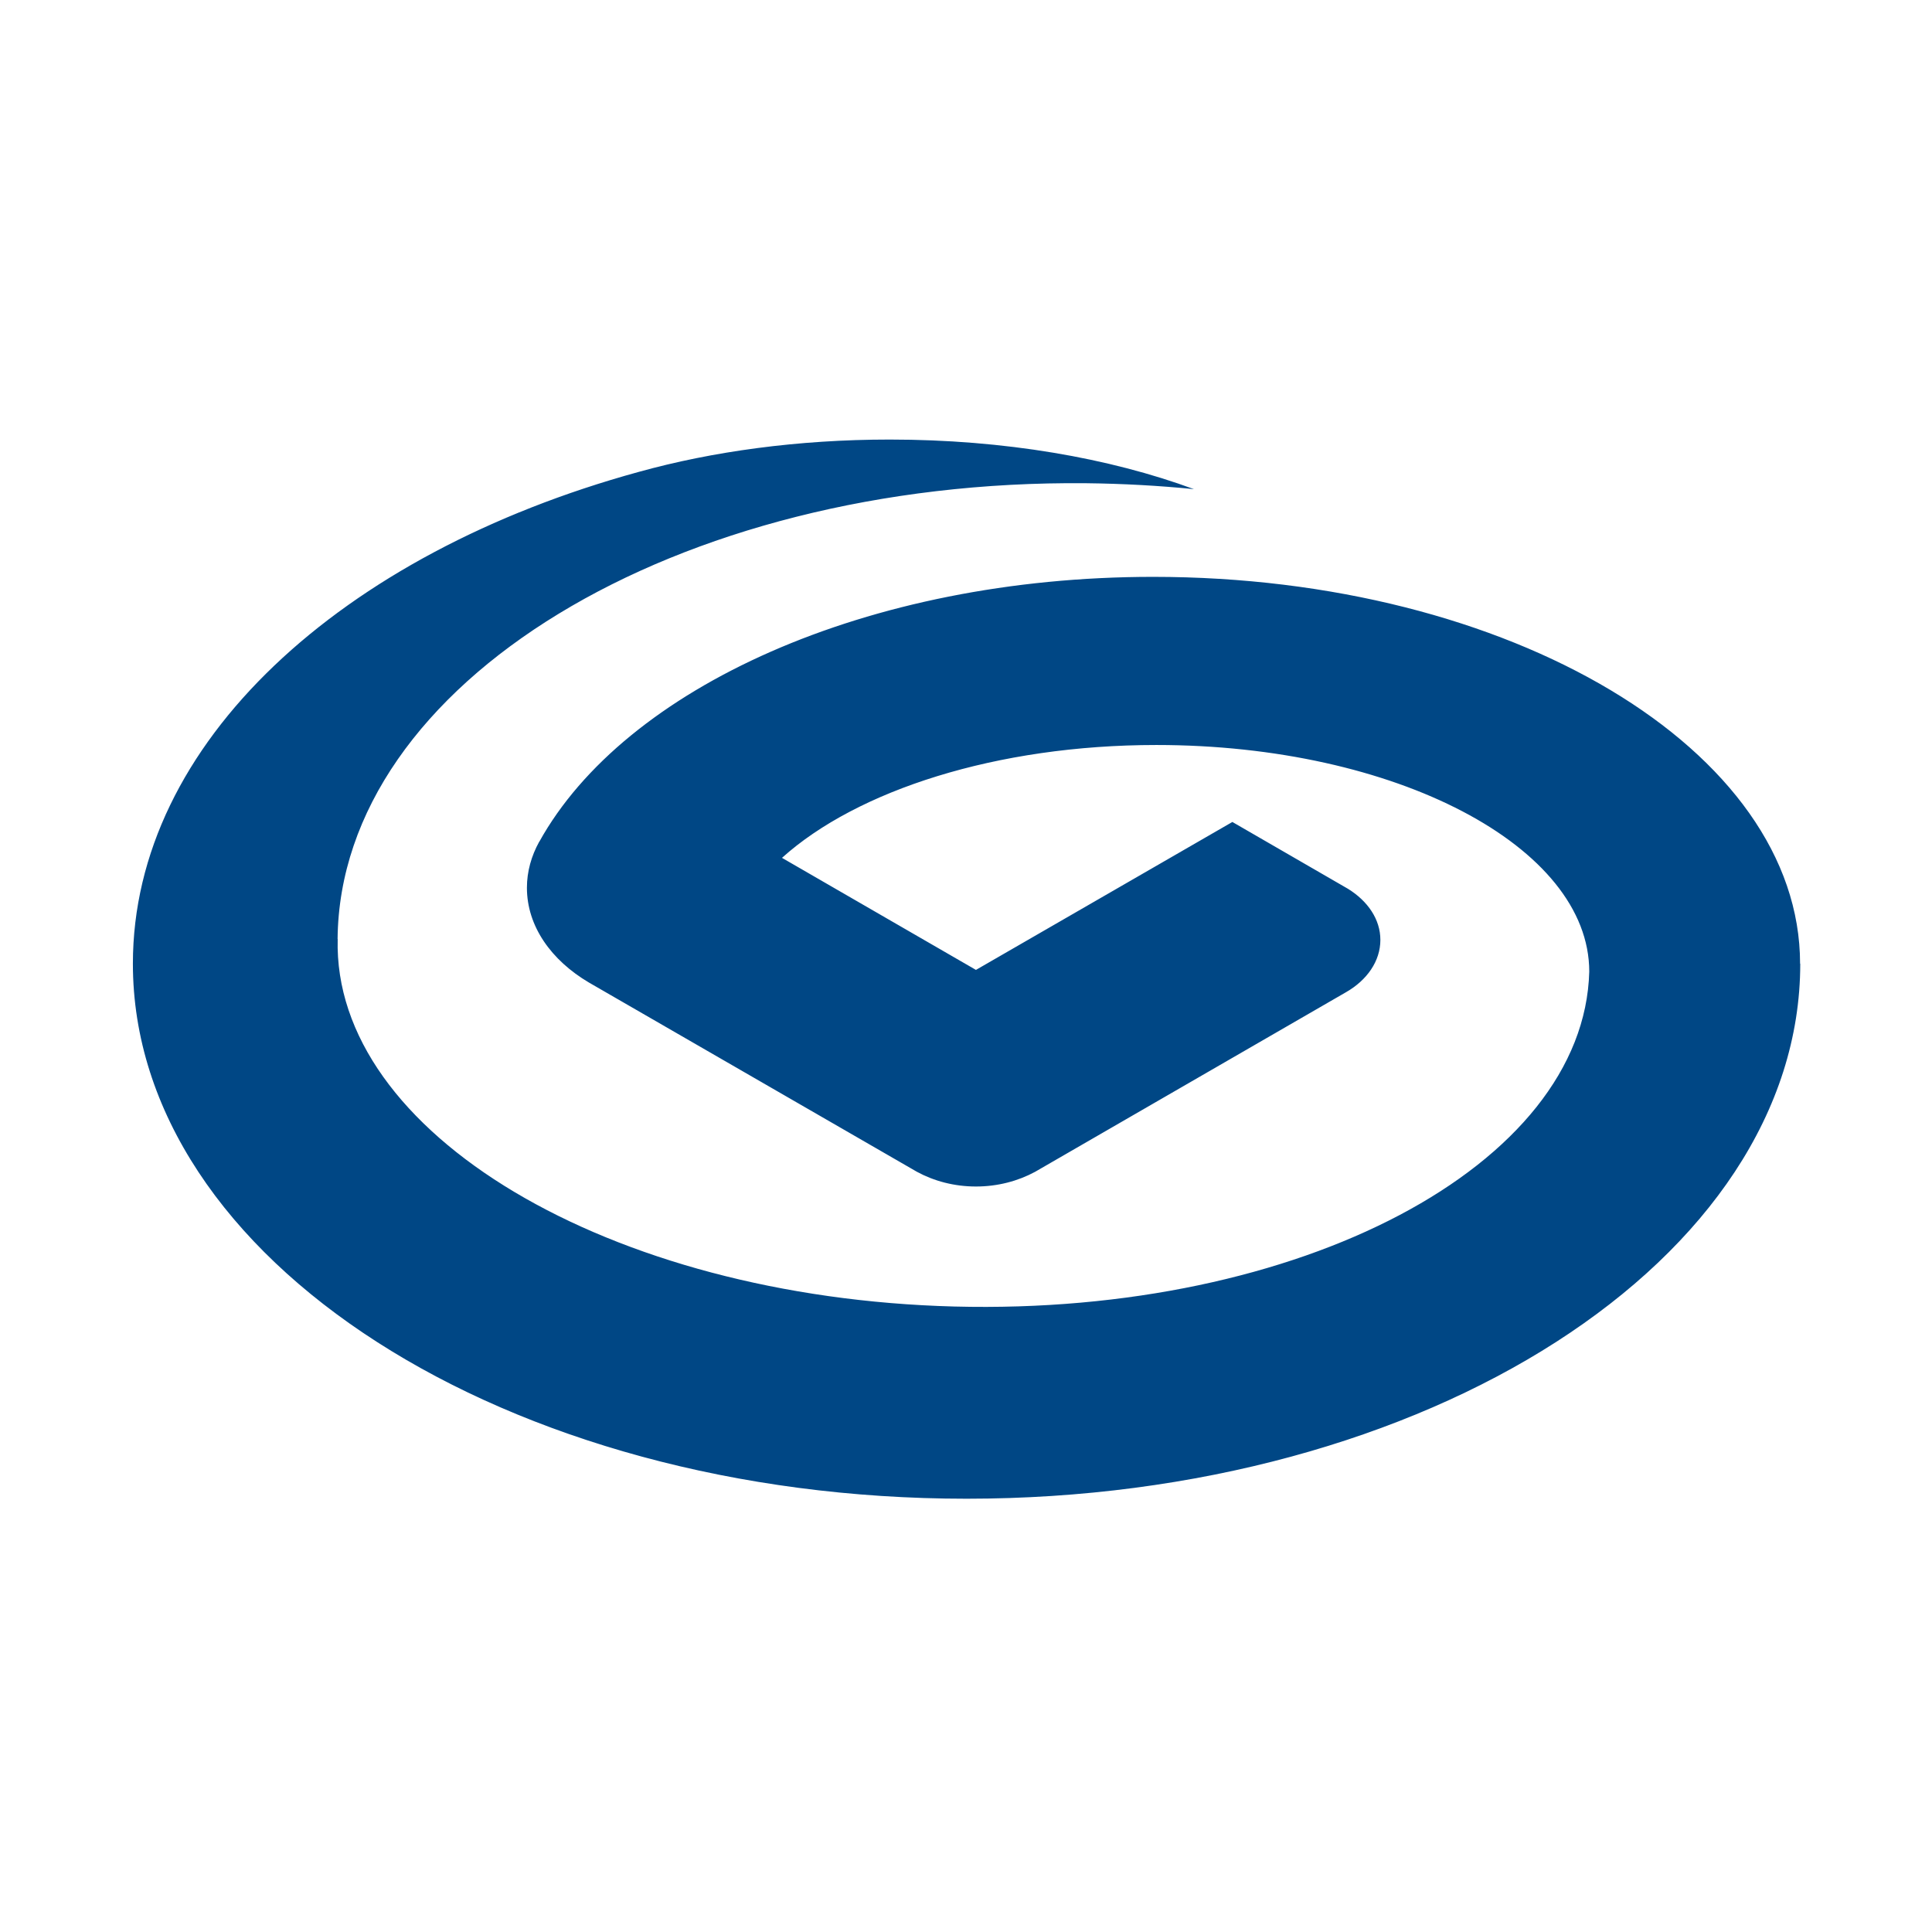
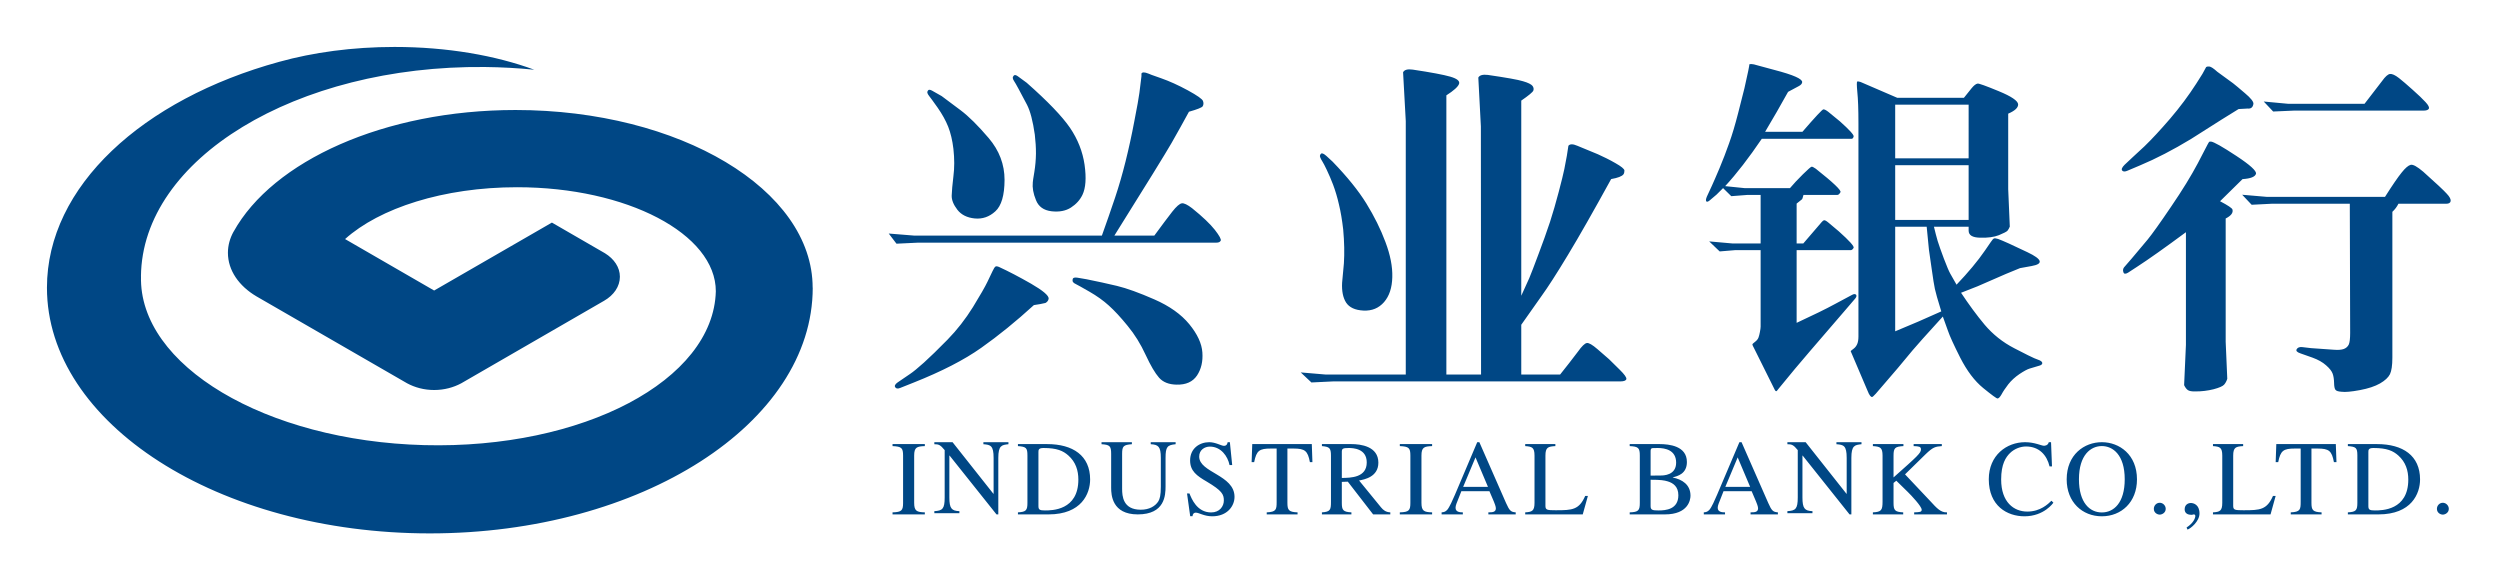
- <svg xmlns="http://www.w3.org/2000/svg" viewBox="-26 322 378 378">
+ <svg xmlns="http://www.w3.org/2000/svg" viewBox="-20 388 1065 248">
  <path fill="#004785" d="M771.172 422.749c.2-.13.685-.066 1.428.175l15.656 6.75h28.365c1.234-1.543 2.345-2.911 3.276-4.085.95-1.16 1.79-1.848 2.558-1.984.51-.11 3.528.966 8.975 3.222 5.447 2.238 8.206 4.124 8.296 5.622.052 1.395-1.337 2.73-4.232 3.969v32.143l.679 15.977c-.298.752-.66 1.349-1.002 1.77-.388.409-1.583 1.025-3.65 1.88-2.075.811-4.73 1.168-7.903 1.07-3.353-.038-4.981-1.056-4.981-3.008v-1.654H803.86c.51 2.257 1.085 4.267 1.57 6.018.523 1.744 1.447 4.26 2.668 7.567 1.254 3.287 2.152 5.401 2.669 6.303l2.72 4.792c4.962-5.207 9.02-10.051 12.102-14.545l2.475-3.605c.62-.94 1.085-1.465 1.415-1.55.297-.116.846-.026 1.68.208 2.048.739 6.222 2.626 12.534 5.66 6.326 3.003 6.92 4.974 1.797 5.882l-4.956.895a461 461 0 0 0-5.996 2.464l-12.083 5.265-7.049 2.769c3.321 5 6.662 9.564 10.067 13.636 3.489 4.105 7.656 7.438 12.612 10 4.982 2.586 7.85 3.993 8.529 4.253l2.261.888c.756.35 1.144.759 1.144 1.226-.052.48-.44.823-1.144 1.018l-4.277 1.277c-.982.298-2.442 1.09-4.329 2.347-1.88 1.284-3.47 2.737-4.755 4.364-1.222 1.622-2.197 3.016-2.83 4.235-.679 1.193-1.254 1.79-1.739 1.79-.355.051-2.397-1.434-6.099-4.449-3.709-3.035-6.907-7.308-9.776-12.904-2.804-5.557-4.549-9.402-5.253-11.51l-2.17-6.043c-7.173 7.885-11.47 12.67-12.885 14.389l-6.293 7.56c-1.311 1.492-2.946 3.424-4.936 5.752l-4.458 5.181c-.821.902-1.357 1.368-1.558 1.394-.22.033-.484-.136-.814-.486-.323-.357-.756-1.18-1.253-2.464l-6.61-15.523c-.265-.545-.42-.895-.434-1.005-.018-.13.434-.526 1.338-1.18.614-.487 1.08-1.116 1.428-1.9.33-.772.524-1.842.524-3.19v-90.833c0-5.992-.168-10.433-.472-13.3-.271-2.879-.271-4.376-.052-4.493m241.125 38.402c5.48 4.896 8.82 8.008 10.028 9.376 1.26 1.33 1.77 2.374 1.66 3.126-.135.752-.762 1.14-1.828 1.14h-20.424a11.8 11.8 0 0 1-2.585 3.438v62.139c0 3.287-.355 5.648-1.027 7.042-.717 1.413-2.106 2.697-4.232 3.936-2.145 1.219-4.975 2.166-8.606 2.846-3.606.668-6.216.908-7.78.694-1.408-.084-2.261-.37-2.61-.85-.355-.46-.55-1.471-.575-2.95-.032-1.491-.22-2.807-.601-3.884-.381-1.063-1.28-2.256-2.804-3.579-1.473-1.323-3.412-2.406-5.738-3.255l-5.13-1.81c-1.518-.499-2.061-1.095-1.66-1.789.394-.713 1.175-1.011 2.293-.914l3.819.447 9.789.688c1.776.142 3.166.038 4.2-.338.988-.389 1.66-1.005 2.093-1.887.381-.849.588-2.509.588-4.889l-.149-55.084h-33.243l-8.574.434-4.032-4.266 10.422.895h50.424c3.16-4.987 5.537-8.45 7.114-10.375 1.524-1.926 2.817-3.01 3.812-3.262.975-.253 2.759.72 5.356 2.93zm-90.425-12.846c1.28.163 4.878 2.205 10.79 6.102 5.9 3.878 8.684 6.433 8.387 7.632-.388 1.31-2.326 2.036-5.731 2.263-2.74 2.737-5.957 5.882-9.576 9.422 3.347 1.757 5.105 2.924 5.286 3.534.38 1.4-.608 2.665-2.889 3.82v52.548l.679 15.738c-.304.979-.756 1.828-1.357 2.516-.601.66-2.1 1.31-4.471 1.938a31 31 0 0 1-7.631.928c-1.564.058-2.688-.137-3.315-.552-.62-.428-1.156-1.154-1.608-2.126l.768-17.17V486.92c-8.994 6.653-15.933 11.574-20.863 14.764l-3.786 2.47c-1.086.65-1.745.597-1.977-.18-.304-.766-.168-1.466.232-2.043l3.328-3.839a430 430 0 0 0 6.732-8.008c1.926-2.354 5.273-7.023 10.035-14.065 4.8-7.022 8.554-13.17 11.365-18.473l2.688-5.168c1.344-2.646 2.074-3.982 2.216-4.008.188-.039.375-.065.698-.065m-195.76-33.02c.71.046 1.447.201 2.184.454.814.24 3.262.921 7.456 2.017 4.225 1.096 7.269 2.081 9.175 2.93 1.893.837 2.81 1.602 2.81 2.277-.038.674-.549 1.27-1.53 1.764l-4.485 2.405a594 594 0 0 1-9.782 17.009h15.9c5.474-6.336 8.478-9.552 8.93-9.558.459-.013 1.17.337 2.126 1.09l4.93 4.045c4.025 3.593 5.964 5.732 5.828 6.4-.162.688-.465 1.012-.905 1.012h-38.23c-5.493 8.105-10.668 14.817-15.598 20.166l8.2.837h19.415c1.519-1.816 3.373-3.768 5.525-5.908 2.151-2.114 3.379-3.183 3.702-3.216.323-.026.904.285 1.77.876 7.437 5.887 10.946 9.227 10.506 9.998-.433.785-.898 1.155-1.324 1.155H748.28c-.303 1.212-.523 1.828-.652 1.874l-2.262 1.815v17.002h2.824c4.768-5.544 7.385-8.579 7.798-9.072.382-.486.756-.758 1.118-.83.343-.032.95.286 1.79.993l4.458 3.748c4.523 4.046 6.63 6.38 6.28 7.029-.394.66-.794.972-1.246.972h-23.022v30.963c7.133-3.3 12.574-5.972 16.347-8.028l7.256-3.884c.847-.454 1.39-.454 1.745-.026.265.409.135.94-.407 1.602l-4.62 5.395c-12.419 14.388-19.423 22.572-21.057 24.562l-6.862 8.333-.892 1.121c-.245.059-.446.026-.517-.077-.142-.11-.387-.59-.82-1.492l-8.284-16.638c-.517-.947-.762-1.505-.736-1.686 0-.169.413-.545 1.124-1.09.73-.55 1.215-1.154 1.467-1.802.245-.649.439-1.46.62-2.42.187-.978.297-1.75.297-2.282v-32.55h-10.965l-6.48.537-4.471-4.273 10.08.895h11.836v-20.691H724.4l-6.88.531-3.49-3.436-2.778 2.762-2.837 2.406c-.743.642-1.253.797-1.525.486-.277-.337-.187-1.025.252-2.069l2.146-4.636c.788-1.673 1.815-4.143 3.237-7.457a192 192 0 0 0 4.057-10.543c1.338-3.696 2.61-8.015 3.87-12.917 1.28-4.935 2.178-8.436 2.67-10.537l1.627-7.418c.278-1.355.433-2.12.433-2.283-.02-.188-.02-.324.039-.44.052-.15.323-.202.892-.202zm-320.55 86.43c4.033 1.847 8.581 4.227 13.686 7.145 5.052 2.93 7.56 5.051 7.482 6.342-.11.81-.582 1.42-1.357 1.86l-2.242.474-2.694.434c-7.625 6.952-15.081 13.02-22.415 18.189-7.294 5.168-16.902 10.09-28.752 14.797l-5.796 2.309c-1.008.415-1.719.317-2.1-.286-.413-.59-.07-1.277.95-2.023l5.395-3.676c1.28-.85 3.237-2.452 5.86-4.799 2.604-2.354 5.964-5.596 10.048-9.765 4.09-4.176 7.676-8.806 10.842-13.883 3.101-5.064 5.169-8.657 6.17-10.758l2.184-4.571c.491-1.044.898-1.673 1.189-1.906.278-.227.801-.195 1.55.116zm33.315 4.564 4.025.688c4.44.881 8.736 1.841 12.936 2.827 4.16 1.005 9.472 2.924 15.92 5.751 6.449 2.821 11.417 6.342 14.88 10.563 3.45 4.215 5.325 8.248 5.577 12.061.264 3.813-.492 7.081-2.288 9.791-1.822 2.71-4.716 3.995-8.716 3.897-3.295-.058-5.776-1.056-7.456-2.963-1.7-1.932-3.593-5.155-5.718-9.733-2.1-4.578-4.653-8.695-7.657-12.333-2.966-3.657-5.66-6.55-8.025-8.67-2.352-2.133-5.117-4.104-8.283-5.92-3.153-1.815-5.072-2.879-5.712-3.19-.659-.292-1.066-.59-1.266-.914-.214-.337-.246-.772-.123-1.271q.183-.798 1.906-.584m142.9-88.63c7.78 1.161 13.149 2.173 16.056 3.01 2.914.849 4.174 1.886 3.709 3.112q-.66 1.818-5.389 4.844v118.922h14.777l-.077-105.669-1.092-20.827c.542-.999 1.874-1.388 4.038-1.128 7.922 1.154 12.929 2.036 15.055 2.71 2.177.623 3.482 1.316 4 1.971.49.675.574 1.33.355 1.978-.246.668-1.958 2.088-5.15 4.286v83.13a649 649 0 0 0 3.405-7.497c.756-1.809 2.106-5.284 4-10.394a346 346 0 0 0 4.852-13.598c1.28-3.949 2.5-8.202 3.702-12.754 1.202-4.54 1.99-7.788 2.39-9.733l1.067-5.635.66-4.267c.645-.836 1.931-.836 3.837 0l8.716 3.599c2.475 1.115 5.008 2.354 7.476 3.78 2.533 1.433 3.793 2.47 3.844 3.158 0 .674-.135 1.22-.4 1.602-.64.856-2.378 1.524-5.26 2.036-7.385 13.422-13.484 24.193-18.401 32.311-4.879 8.086-8.613 13.864-11.172 17.391l-8.716 12.36v21.19h16.56a392 392 0 0 0 7.599-9.759c1.634-2.295 2.907-3.52 3.747-3.644.872-.156 2.371.72 4.588 2.633l4.904 4.26c.95.888 2.461 2.366 4.51 4.441 2.067 2.03 3.024 3.379 2.856 4.034-.156.635-1.034.979-2.579.979H547.92l-9.259.447-4.549-4.28 10.435.889h34.31V439.618l-1.144-20.834c.543-1.05 1.906-1.44 4.064-1.134zm218.994 66.947h-13.42v44.541a569 569 0 0 0 19.636-8.481c-1.525-4.948-2.43-8.125-2.727-9.59-.303-1.447-.794-4.32-1.382-8.65-.608-4.326-.989-7.004-1.15-8.022-.13-1.018-.433-4.286-.957-9.798m-255.79-30.22 2.7 2.484c6.242 6.452 11.03 12.379 14.402 17.845 3.347 5.44 6.074 10.907 8.116 16.405 2.08 5.519 3.05 10.486 2.92 14.992-.11 4.494-1.286 8.034-3.515 10.602-2.261 2.574-5.15 3.774-8.774 3.599-3.567-.175-6.016-1.316-7.398-3.41-1.331-2.102-1.88-4.91-1.693-8.456l.762-8.268c.272-4.228.188-9.04-.297-14.382-.465-3.995-1.047-7.541-1.803-10.647-.704-3.1-1.544-5.901-2.507-8.469a87 87 0 0 0-2.72-6.361c-.82-1.699-1.415-2.873-1.848-3.534-.407-.642-.736-1.239-.93-1.79-.22-.557-.084-1.037.303-1.452.382-.441 1.144-.15 2.281.843zm-75.775-35.032c.078.104 1.9.759 5.395 1.978 3.515 1.232 7.295 2.93 11.385 5.148 4.025 2.205 6.21 3.716 6.493 4.572.304.85.252 1.582-.135 2.237-.35.55-2.294 1.31-5.848 2.321a785 785 0 0 1-7.43 13.345c-2.559 4.442-10.68 17.592-24.346 39.425h17.019c3.302-4.488 5.828-7.879 7.618-10.161 1.776-2.27 3.16-3.457 4.115-3.6.924-.122 2.372.578 4.33 2.07 4.522 3.643 7.76 6.743 9.73 9.246 1.97 2.535 2.791 4.085 2.488 4.604-.285.557-.892.836-1.758.836H371.234l-9.336.448-3.296-4.325 10.913.882h79.887a834 834 0 0 0 5.615-16.153c1.641-4.915 3.134-10.09 4.471-15.446a303 303 0 0 0 3.748-17.196c1.182-6.089 1.912-10.083 2.145-11.983l.879-7.133v-1.115c.33-.661 1.285-.661 2.946 0m349.43 39.017h-31.285v23.337h31.286zM377.05 426.613l4.103 2.321c1.958 1.453 4.626 3.456 8.077 6.037 3.43 2.574 7.41 6.523 11.94 11.834 4.536 5.33 6.771 11.263 6.771 17.838-.025 6.569-1.337 11.037-3.928 13.384-2.572 2.36-5.518 3.346-8.761 3.035-3.263-.318-5.75-1.557-7.411-3.703-1.661-2.16-2.475-4.17-2.417-6.07.058-1.906.297-4.642.73-8.221.465-3.56.465-7.45 0-11.64-.433-3.67-1.195-6.815-2.223-9.44-1.06-2.653-2.571-5.363-4.477-8.1-1.958-2.756-3.153-4.396-3.612-4.954-.42-.544-.685-.992-.769-1.342s0-.72.297-1.09c.272-.382.847-.35 1.68.11zm36.5-6.154 3.812 2.788c8.955 7.885 15.1 14.298 18.46 19.194q4.979 7.342 6.209 15.763c.788 5.616.491 9.889-.898 12.781-1.053 2.205-2.7 4.007-4.898 5.434-2.216 1.426-4.994 1.958-8.29 1.582-3.314-.389-5.55-1.978-6.629-4.772-1.15-2.782-1.583-5.318-1.344-7.568 0-.356.22-1.802.66-4.409a53 53 0 0 0 .684-7.814c.02-2.639-.174-5.343-.49-8.092-.821-5.739-1.913-9.992-3.335-12.735-1.434-2.75-2.604-4.993-3.56-6.705-.93-1.744-1.583-2.847-1.938-3.378-.35-.538-.543-.947-.543-1.31-.026-.35.103-.694.446-1.044.33-.337.866-.26 1.654.285m507.625-4.128c.73.085 1.848.843 3.399 2.244l6.694 4.883c.898.693 2.584 2.1 5.072 4.234 2.5 2.1 3.696 3.618 3.618 4.526-.22 1.491-1.027 2.179-2.475 2.023l-3.844.214c-3.263 2.01-5.718 3.502-7.269 4.507l-13.007 8.254c-7.656 4.643-14.912 8.39-21.69 11.231l-5.305 2.244c-1.085.492-1.848.492-2.32-.026-.426-.539-.077-1.343 1.009-2.445l3.353-3.145 5.098-4.714q4.69-4.521 10.952-11.795c4.187-4.89 7.883-9.856 11.126-14.9l2.669-4.222 1.576-2.899c.33-.194.801-.279 1.344-.214M818.637 432.6H787.35v22.85h31.286zm183.348-11.327c1.421 1.135 3.405 2.802 5.822 4.987 2.423 2.16 4.277 3.91 5.472 5.24 1.228 1.315 1.693 2.275 1.39 2.826-.266.532-1.086.804-2.372.804h-55.321l-8.606.376-4.026-4.26 10.422.973h32.52l.665-.856c3.265-4.195 5.57-7.163 6.843-8.884 1.337-1.867 2.448-2.853 3.347-2.97.878-.11 2.158.461 3.844 1.764m-88.693 181.004c1.056 0 3.691.61 3.691 4.48 0 3.313-3.73 6.389-5.102 6.852l-.402-.888c2.998-1.961 3.73-4.056 3.73-4.944a.636.636 0 0 0-.641-.656c-.09 0-.22.053-.401.1-.143.046-.37.092-.693.092-1.185 0-2.81-.463-2.81-2.332 0-2.002 1.495-2.704 2.628-2.704m-37.91-25.904c7.498 0 14.97 5.308 14.97 15.834 0 9.751-6.691 15.736-14.97 15.736-8.292 0-14.976-5.985-14.976-15.736 0-10.526 7.472-15.834 14.976-15.834m-371.456 0 .987 9.751h-1.128c-.756-3.753-3.645-7.87-8.374-7.87-2.249 0-4.555 1.417-4.555 4.247 0 6.87 15.05 7.78 15.05 17.16 0 3.898-3.063 8.282-9.508 8.282-3.428 0-5.632-1.555-6.978-1.555-.948 0-1.396.774-1.396 1.51h-1l-1.352-9.693h1.038c.859 2.153 3.152 8.092 9.24 8.092 3.607 0 5.407-2.608 5.407-5.08 0-2.609-.724-4.164-7.336-8.086-4.159-2.427-7.035-4.45-7.035-8.978 0-5.21 4.1-7.78 8.15-7.78 2.71 0 5.138 1.555 6.272 1.555 1.256 0 1.487-1.047 1.57-1.555zm349.818 0 .401 10.304h-1.041c-1.145-4.813-4.417-8.476-10.011-8.476-2.27 0-4.91.924-6.823 2.797-1.772 1.73-3.777 4.665-3.777 11.254 0 9.706 5.413 13.681 11.143 13.681 5.6 0 8.873-3.253 10.283-4.619l.821.82c-.045.097-3.951 5.81-12.327 5.81-7.32 0-15.191-4.385-15.191-15.783 0-10.245 7.644-15.788 15.463-15.788 4.055 0 7.004 1.516 8.007 1.516.226 0 1.733 0 2.089-1.516zm166.895 25.807c1.36 0 2.552 1.172 2.552 2.59 0 1.69-1.6 2.46-2.552 2.46-.958 0-2.512-.731-2.512-2.46 0-1.457 1.146-2.59 2.512-2.59m-120.594 0c1.36 0 2.55 1.172 2.55 2.59 0 1.69-1.605 2.46-2.55 2.46-.952 0-2.512-.731-2.512-2.46 0-1.457 1.146-2.59 2.512-2.59m-344.389-24.997c4.034 0 11.526.945 11.526 7.918 0 6.06-5.899 7.147-8.215 7.591l9.35 11.45c.994 1.223 2.092 2.033 3.957 2.123v.869h-7.319l-10.79-13.947-2.549.097v8.91c0 3.035.452 3.897 4.085 4.071v.869h-12.564v-.869c3.585-.214 3.843-1.13 3.852-4.349v-19.812c0-3.339-.684-3.757-3.852-4.066v-.855zm-93.475-.81v.86c-3.62.273-4.158.862-4.158 4.091v14.96c.014 3.052.34 8.856 7.953 8.856 3.56 0 6.166-1.469 7.491-3.605.591-.996 1.046-2.498 1.046-6.193v-12.284c0-4.866-1.098-5.636-4.301-5.824v-.86h10.604v.86c-3.509.362-4.288 1.048-4.288 5.824v12.12c-.006 3.768-.258 11.956-11.839 11.956-10.96 0-11.326-8.292-11.338-11.311v-14.499c0-3.359-.624-3.864-4.1-4.09v-.86h12.93zm287.022 0 17.394 21.98h.09v-15.266c0-5.265-1.278-5.622-4.365-5.85v-.864h10.673v.865c-2.86.311-4.313.5-4.313 5.849v24.047h-.775l-19.976-25.061h-.09v17.84c0 4.699.955 5.706 4.268 5.843v.877h-10.68v-.877c3.455-.221 4.417-.91 4.417-5.843v-20.167c-1.86-2.281-2.59-2.508-4.416-2.508v-.865zm-27.3 0 11.38 25.914c1.455 3.335 2.098 3.834 4.1 3.97v.877h-11.646v-.876c1.696 0 3.204-.046 3.204-1.733 0-.74-.591-2.238-.87-2.88l-1.866-4.38H714.22l-2.1 5.346c-.24.59-.376 1.227-.376 1.726 0 1.92 2.158 1.92 3.12 1.92v.877h-9.047v-.876c.721-.046 1.501-.137 2.32-1 1.053-1.141 2.47-4.476 3.334-6.481l9.514-22.404zm-131.824.81v.855c-3.38.135-4.54.457-4.54 4.066v20.09c0 3.53 1.114 3.975 4.54 4.071v.869H576.32v-.869c3.941-.096 4.501-.862 4.501-4.072v-20.09c0-3.338-.659-3.878-4.5-4.065v-.855zm-51.251 0 .262 7.693h-1.075c-.916-4.888-2.153-5.765-6.883-5.795h-2.696v23.112c0 3.082.537 3.937 4.323 4.072v.869h-13.135v-.869c4.007-.17 4.22-1.179 4.226-4.361V579.08h-2.423c-4.95 0-6.165.85-7.156 5.796h-1.08l.268-7.693zm396.754 0v.855c-3.106.187-4.24.495-4.24 4.066v21.402c0 1.77.784 1.855 4.331 1.858h.272c6.832 0 9.756-.186 12.35-6.11h1.14l-2.184 7.88h-24.525v-.869c2.918-.174 3.961-.592 3.961-4.072v-20.09c0-3.57-1.089-3.84-3.96-4.065v-.855zm57.022 0c11.034 0 18.343 4.92 18.343 15.065 0 6.008-3.635 14.886-17.702 14.886H980.19v-.869c3.49-.174 4.046-.9 4.046-4.072v-20.308c-.024-3.14-.588-3.576-4.046-3.847v-.855zm-305.594 0c3.974.02 11.608.727 11.608 7.64 0 5.023-3.951 6.013-5.978 6.509v.096c3.92.817 7.512 2.99 7.512 7.737 0 1.71-.895 7.969-10.887 7.969h-15.012v-.869c3.772-.096 4.309-.868 4.309-4.077v-20.079c0-3.344-.627-3.885-4.31-4.065v-.861zm-76.806-.81 11.375 25.92c1.468 3.329 2.105 3.828 4.112 3.965v.876h-11.647v-.876c1.695 0 3.196-.046 3.196-1.733 0-.734-.591-2.233-.864-2.875l-1.878-4.387h-11.96l-2.11 5.347c-.228.59-.364 1.227-.364 1.727 0 1.92 2.157 1.92 3.105 1.92v.877h-9.043v-.876c.734-.046 1.507-.137 2.332-1 1.046-1.142 2.462-4.478 3.34-6.483l9.503-22.402zm180.657.81v.855c-3.583.225-4.215.727-4.215 4.072v9.276c10.346-9.18 11.681-10.414 11.681-11.945 0-1.216-.866-1.313-3.12-1.403v-.855h12.007v.855c-2.75.225-3.714.36-6.971 3.525l-8.698 8.51 10.672 11.31c2.977 3.255 4.58 4.985 7.199 4.882v.869h-13.981v-.869c2.43-.09 3.205-.135 3.205-1.132 0-1.402-4.39-6.06-5.954-7.59l-4.854-4.754-1.186.945v8.46c0 3.17.547 3.897 4.118 4.071v.869H777.85v-.869c3.564-.174 4.117-.862 4.117-4.567V582.11c0-3.525-1.016-3.847-4.117-4.072v-.855zm-364.815 0c11.04 0 18.349 4.92 18.349 15.065 0 6.008-3.628 14.886-17.702 14.886H413.64v-.869c3.497-.174 4.046-.9 4.046-4.072v-20.09c0-3.338-.503-3.788-4.046-4.065v-.855zm216.541 0v.855c-3.097.187-4.231.495-4.231 4.066v21.402c0 1.77.783 1.855 4.323 1.858h.271c6.836 0 9.758-.186 12.35-6.11h1.147l-2.197 7.88h-24.512v-.869c2.916-.174 3.966-.592 3.966-4.072v-20.09c0-3.57-1.095-3.84-3.966-4.065v-.855zm332.473 0 .275 7.693h-1.087c-.91-4.888-2.147-5.765-6.875-5.795h-2.696v23.112c0 3.082.543 3.937 4.315 4.072v.869h-13.131v-.869c4.091-.174 4.226-1.222 4.226-4.567V579.08h-2.417c-4.955 0-6.163.85-7.154 5.796h-1.08l.268-7.693zm-589.27-.81 17.396 21.98h.09v-15.266c0-5.265-1.271-5.622-4.352-5.85v-.864h10.668v.865c-2.86.311-4.313.5-4.313 5.849v24.047h-.775l-19.98-25.061h-.097v17.84c0 4.699.956 5.706 4.275 5.843v.877h-10.675v-.877c3.455-.221 4.404-.91 4.404-5.843v-20.167c-1.866-2.281-2.583-2.508-4.404-2.508v-.865h7.762zm-11.81.81v.855c-3.378.135-4.544.457-4.544 4.066v20.09c0 3.53 1.113 3.975 4.544 4.071v.869h-13.759v-.869c3.853-.094 4.467-.829 4.491-3.866l.001-20.295c0-3.339-.652-3.88-4.492-4.066v-.855zm501.402.842c-4.667 0-9.75 3.708-9.75 14.136 0 10.077 4.667 14.143 9.75 14.143 5.077 0 9.75-4.066 9.75-14.143 0-10.428-5.083-14.136-9.75-14.136m115.706.824c-2.164 0-2.164.862-2.164 1.769v22.984c0 1.531.556 1.846 2.759 1.846 2.948 0 14.25 0 14.25-13.155 0-3.808-1.098-7.468-4.275-10.273-2.21-1.943-4.779-3.171-10.57-3.171m-307.93 13.525v11.222c0 1.679.806 1.853 3.415 1.853 2.966 0 8.407-.406 8.407-6.47 0-3.705-2.206-5.203-4.54-5.917-1.534-.457-2.972-.688-7.281-.688zm-258.622-13.525c-2.164 0-2.164.862-2.164 1.769v22.984c0 1.531.556 1.846 2.759 1.846 2.948 0 14.25 0 14.25-13.155 0-3.808-1.098-7.468-4.275-10.273-2.21-1.943-4.778-3.171-10.57-3.171m295.716 4-5.258 12.547h10.561zm-111.685-.006-5.255 12.551h10.556l-5.3-12.55zm-54.13-3.994c-2.42 0-2.82.315-2.82 1.627v11.129c3.813-.039 10.615-.129 10.615-6.607 0-6.008-5.937-6.15-7.796-6.15zm131.733 0c-.952 0-1.573.044-2.033.044-.889 0-.978.643-.978 1.312v10.406l4.27-.045c1.254 0 6.605-.09 6.605-5.466 0-5.39-4.667-6.252-7.864-6.252zm-359.981-68.303c0-41.807-56.67-75.683-126.57-75.683-55.948 0-103.423 21.733-120.11 51.834v-.034c-1.552 2.81-2.416 5.85-2.416 9.027 0 7.51 4.737 14.183 12.141 18.55l64.156 37.019c3.328 1.81 7.282 2.884 11.556 2.884 4.28 0 8.241-1.075 11.555-2.864l60.855-35.155c4.118-2.36 6.717-6.088 6.717-10.23 0-4.02-2.463-7.606-6.342-10l-22.615-13.074-50.17 28.944-37.948-21.924c14.659-13.19 41.956-22.08 73.261-22.08 46.775 0 84.682 19.849 84.682 44.344-.994 37.93-56.643 67.276-124.228 65.52C93.073 575.85 39.07 543.62 40.07 505.71h-.02c.47-50.018 66.074-89.948 146.488-89.166 7.174.081 14.197.47 21.057 1.156-16.497-6.081-37.11-9.7-59.535-9.7-17.898 0-34.68 2.326-49.109 6.333C40.765 430.305 0 467.371 0 510.546c0 57.814 73.023 104.682 163.108 104.682s163.115-46.868 163.115-104.682z" />
</svg>
